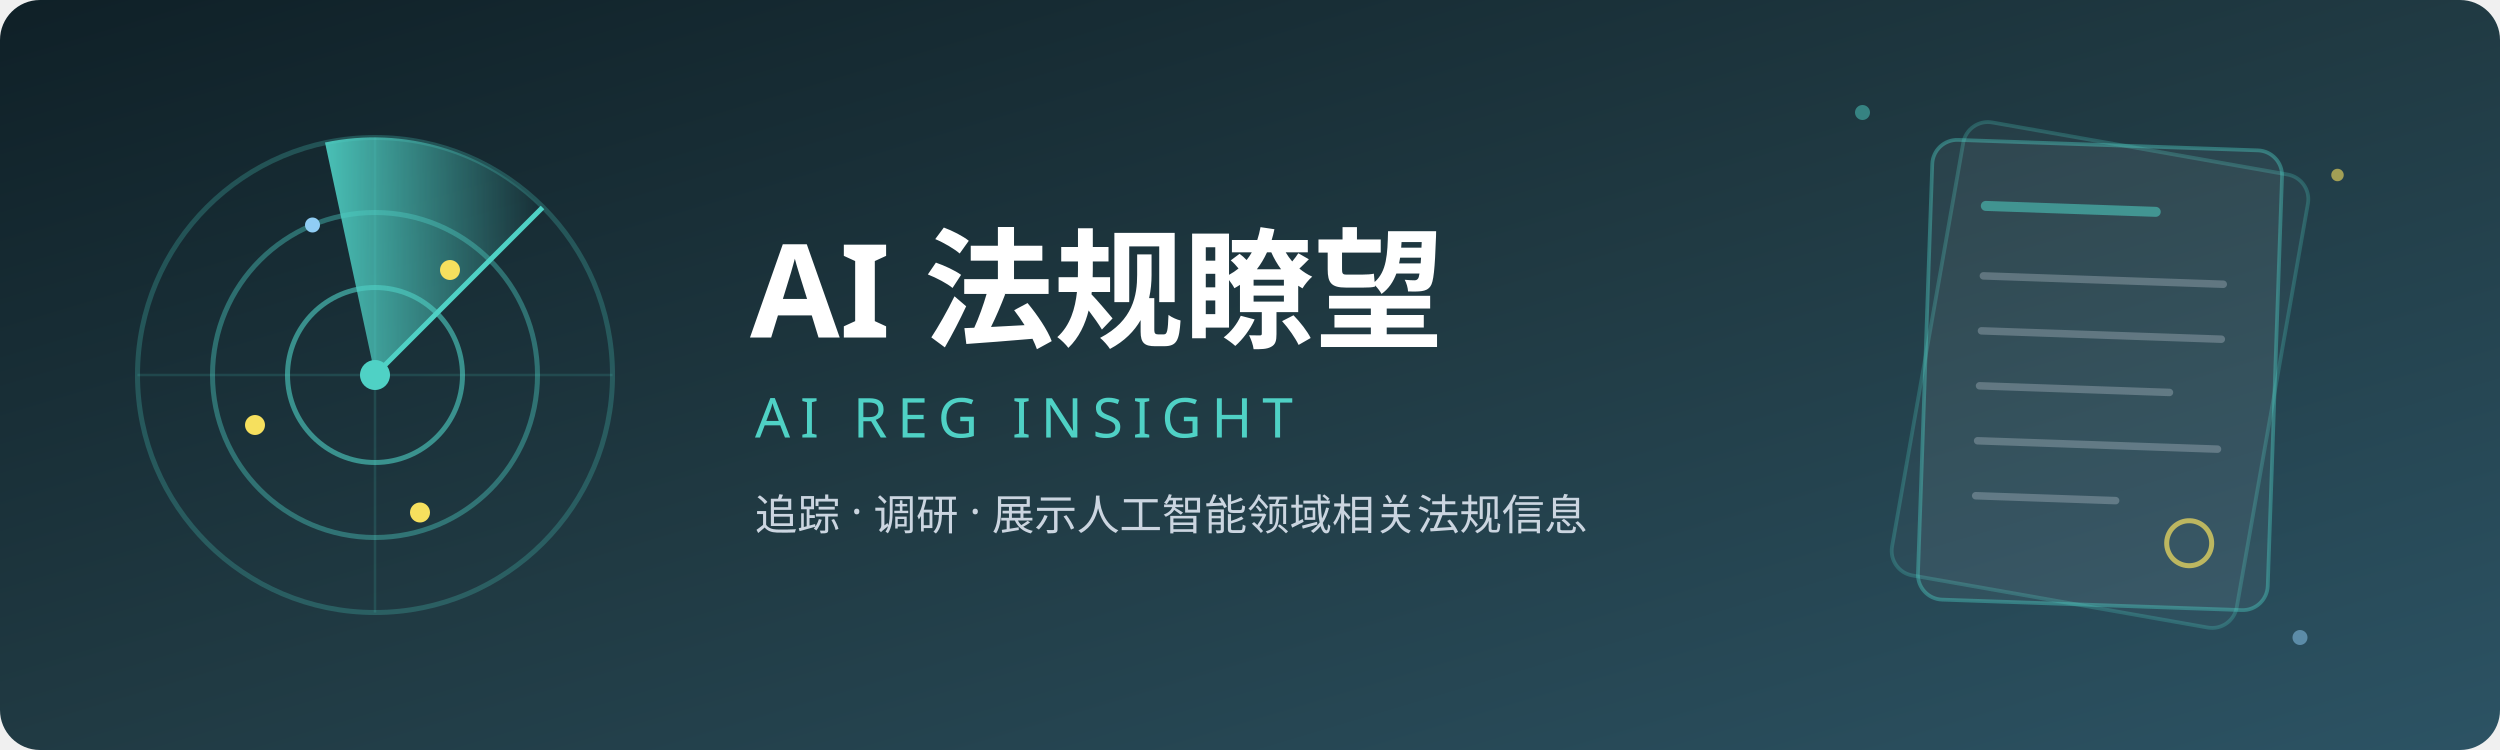
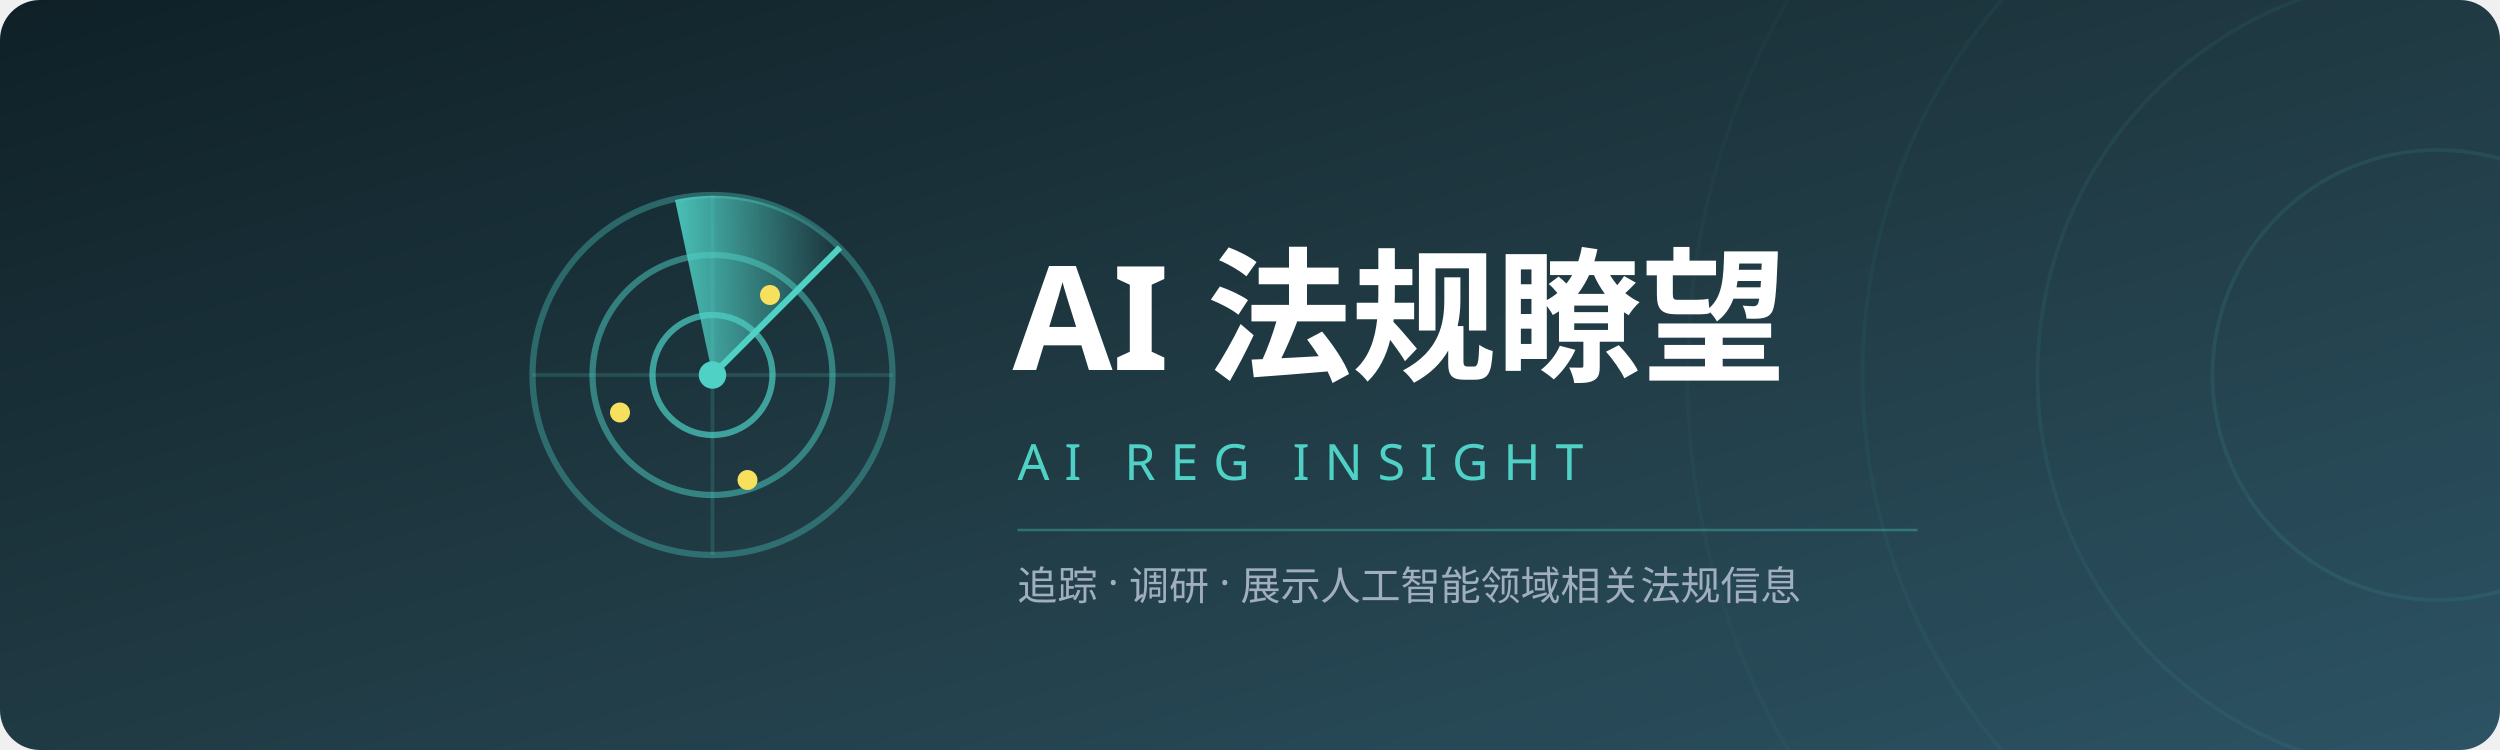
<svg xmlns="http://www.w3.org/2000/svg" width="1000" height="300" viewBox="0 0 1000 300">
  <defs>
    <linearGradient id="bg" x1="0" y1="0" x2="1" y2="1">
      <stop offset="0" stop-color="#0f2027" />
      <stop offset="0.5" stop-color="#203a43" />
      <stop offset="1" stop-color="#2c5364" />
    </linearGradient>
    <linearGradient id="beam" x1="0" y1="0" x2="1" y2="0">
      <stop offset="0" stop-color="#4fd1c5" stop-opacity="0.9" />
      <stop offset="1" stop-color="#4fd1c5" stop-opacity="0" />
    </linearGradient>
  </defs>
  <rect width="1000" height="300" rx="16" fill="url(#bg)" />
-   <g transform="translate(150,150)">
-     <circle r="95" fill="none" stroke="#4fd1c5" stroke-opacity="0.25" stroke-width="2" />
-     <circle r="65" fill="none" stroke="#4fd1c5" stroke-opacity="0.4" stroke-width="2" />
-     <circle r="35" fill="none" stroke="#4fd1c5" stroke-opacity="0.6" stroke-width="2" />
-     <line x1="-95" y1="0" x2="95" y2="0" stroke="#4fd1c5" stroke-opacity="0.15" stroke-width="1" />
-     <line x1="0" y1="-95" x2="0" y2="95" stroke="#4fd1c5" stroke-opacity="0.15" stroke-width="1" />
-     <path d="M 0 0 L 67 -67 A 95 95 0 0 0 -20 -93 Z" fill="url(#beam)" />
-     <line x1="0" y1="0" x2="67" y2="-67" stroke="#4fd1c5" stroke-width="2" />
-     <circle r="6" fill="#4fd1c5" />
-     <circle cx="30" cy="-42" r="4" fill="#f6e05e" />
-     <circle cx="-48" cy="20" r="4" fill="#f6e05e" />
-     <circle cx="18" cy="55" r="4" fill="#f6e05e" />
-     <circle cx="-25" cy="-60" r="3" fill="#90cdf4" />
+   <g transform="translate(975,150)" fill="none" stroke="#4fd1c5">
+     <circle r="90" stroke-opacity="0.10" stroke-width="1.5" />
+     <circle r="160" stroke-opacity="0.07" stroke-width="1.5" />
+     <circle r="230" stroke-opacity="0.05" stroke-width="1.5" />
+     <circle r="300" stroke-opacity="0.035" stroke-width="1.5" />
  </g>
-   <text x="300" y="135" font-family="'Segoe UI','Microsoft YaHei',sans-serif" font-size="52" font-weight="700" fill="#ffffff">AI 法规瞭望</text>
-   <text x="302" y="175" font-family="'Segoe UI',sans-serif" font-size="22" letter-spacing="4" fill="#4fd1c5">AI REG INSIGHT</text>
-   <text x="302" y="212" font-family="'Segoe UI','Microsoft YaHei',sans-serif" font-size="17" fill="#cbd5e0">追踪 · 调研 · 展示人工智能领域相关法规信息</text>
-   <g transform="translate(840,150)">
-     <g transform="rotate(10)">
-       <rect x="-70" y="-92" width="140" height="184" rx="10" fill="#ffffff" fill-opacity="0.03" stroke="#4fd1c5" stroke-opacity="0.25" stroke-width="1.5" />
-     </g>
-     <g transform="rotate(2)">
-       <rect x="-70" y="-92" width="140" height="184" rx="10" fill="#ffffff" fill-opacity="0.05" stroke="#4fd1c5" stroke-opacity="0.4" stroke-width="1.5" />
-       <line x1="-48" y1="-66" x2="20" y2="-66" stroke="#4fd1c5" stroke-opacity="0.55" stroke-width="4" stroke-linecap="round" />
-       <line x1="-48" y1="-38" x2="48" y2="-38" stroke="#cbd5e0" stroke-opacity="0.30" stroke-width="3" stroke-linecap="round" />
-       <line x1="-48" y1="-16" x2="48" y2="-16" stroke="#cbd5e0" stroke-opacity="0.30" stroke-width="3" stroke-linecap="round" />
-       <line x1="-48" y1="6" x2="28" y2="6" stroke="#cbd5e0" stroke-opacity="0.30" stroke-width="3" stroke-linecap="round" />
-       <line x1="-48" y1="28" x2="48" y2="28" stroke="#cbd5e0" stroke-opacity="0.30" stroke-width="3" stroke-linecap="round" />
-       <line x1="-48" y1="50" x2="8" y2="50" stroke="#cbd5e0" stroke-opacity="0.30" stroke-width="3" stroke-linecap="round" />
-       <circle cx="38" cy="66" r="9" fill="none" stroke="#f6e05e" stroke-opacity="0.7" stroke-width="2" />
-     </g>
-     <circle cx="-95" cy="-105" r="3" fill="#4fd1c5" fill-opacity="0.5" />
-     <circle cx="95" cy="-80" r="2.5" fill="#f6e05e" fill-opacity="0.6" />
-     <circle cx="80" cy="105" r="3" fill="#90cdf4" fill-opacity="0.5" />
+   <g transform="translate(285,150)">
+     <circle r="72" fill="none" stroke="#4fd1c5" stroke-opacity="0.35" stroke-width="2.5" />
+     <circle r="48" fill="none" stroke="#4fd1c5" stroke-opacity="0.5" stroke-width="2.5" />
+     <circle r="24" fill="none" stroke="#4fd1c5" stroke-opacity="0.7" stroke-width="2.5" />
+     <line x1="-72" y1="0" x2="72" y2="0" stroke="#4fd1c5" stroke-opacity="0.18" stroke-width="1.5" />
+     <line x1="0" y1="-72" x2="0" y2="72" stroke="#4fd1c5" stroke-opacity="0.18" stroke-width="1.5" />
+     <path d="M 0 0 L 51 -51 A 72 72 0 0 0 -15 -70 Z" fill="url(#beam)" />
+     <line x1="0" y1="0" x2="51" y2="-51" stroke="#4fd1c5" stroke-width="2.5" />
+     <circle r="5.5" fill="#4fd1c5" />
+     <circle cx="23" cy="-32" r="4" fill="#f6e05e" />
+     <circle cx="-37" cy="15" r="4" fill="#f6e05e" />
+     <circle cx="14" cy="42" r="4" fill="#f6e05e" />
  </g>
+   <text x="405" y="148" font-family="'Segoe UI','Microsoft YaHei',sans-serif" font-size="58" font-weight="700" fill="#ffffff">AI 法规瞭望</text>
+   <text x="407" y="192" font-family="'Segoe UI',sans-serif" font-size="20" letter-spacing="6" fill="#4fd1c5">AI REG INSIGHT</text>
+   <line x1="407" y1="212" x2="767" y2="212" stroke="#4fd1c5" stroke-opacity="0.35" stroke-width="1" />
+   <text x="407" y="240" font-family="'Segoe UI','Microsoft YaHei',sans-serif" font-size="16" fill="#a0aec0">追踪 · 调研 · 展示人工智能领域相关法规信息</text>
</svg>
